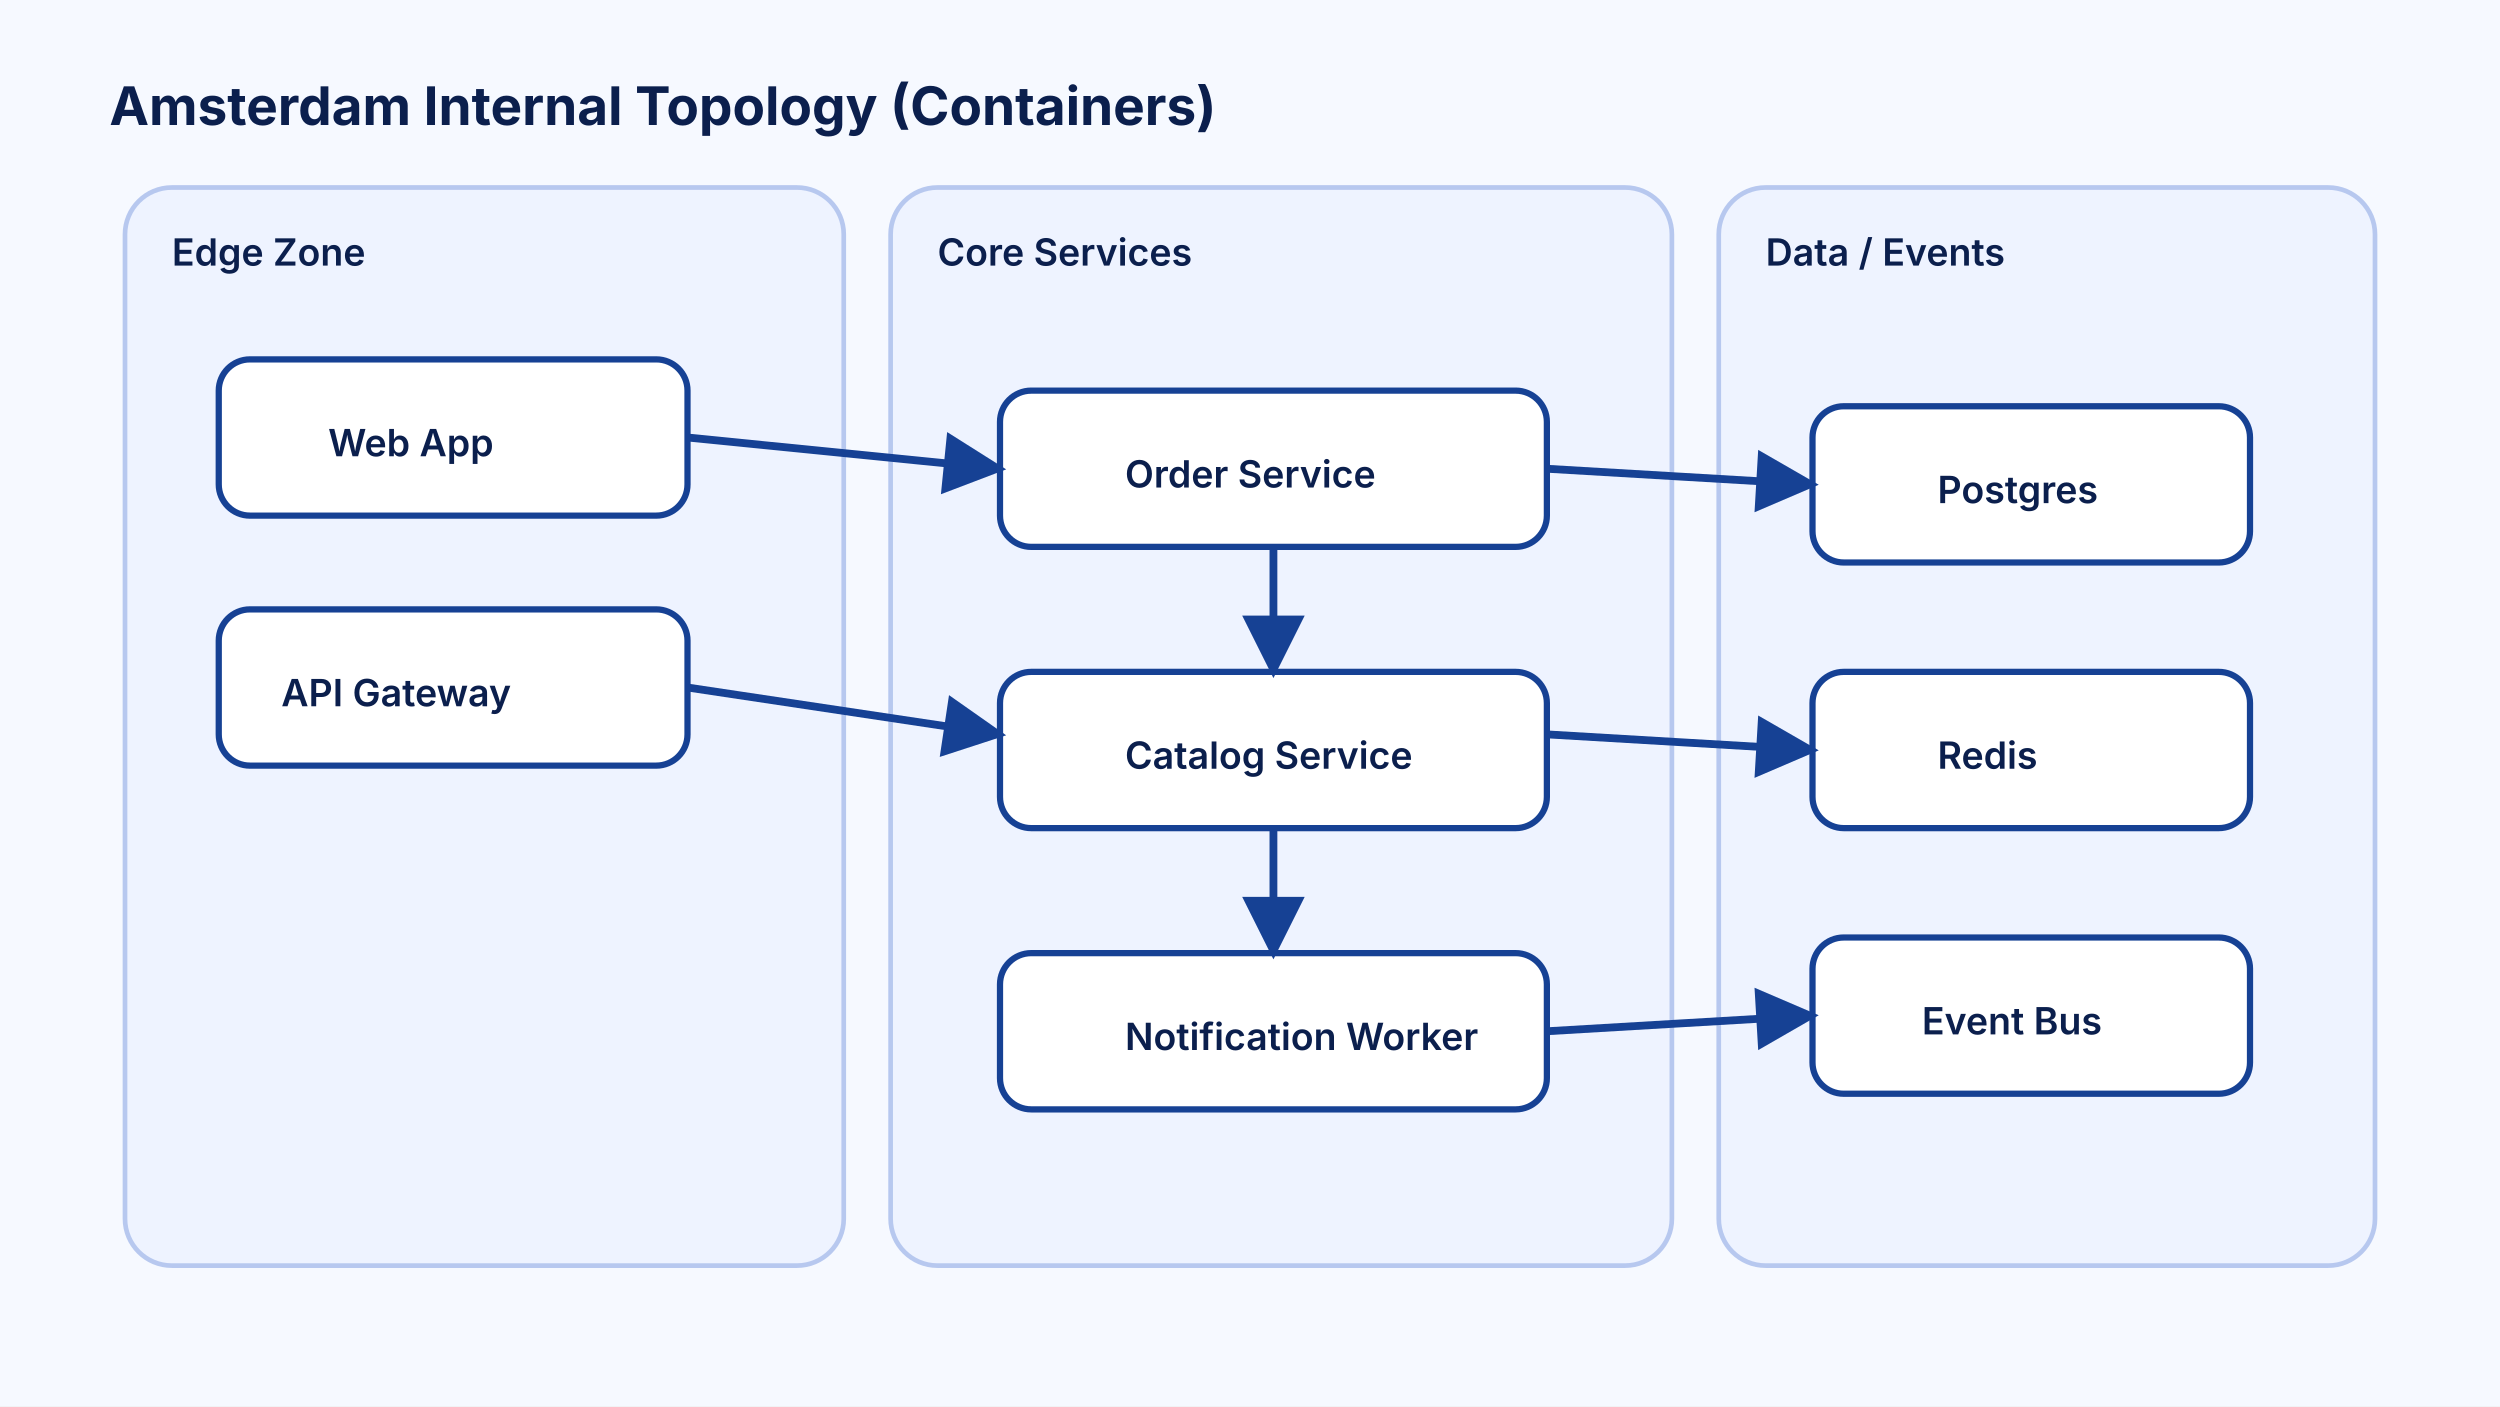
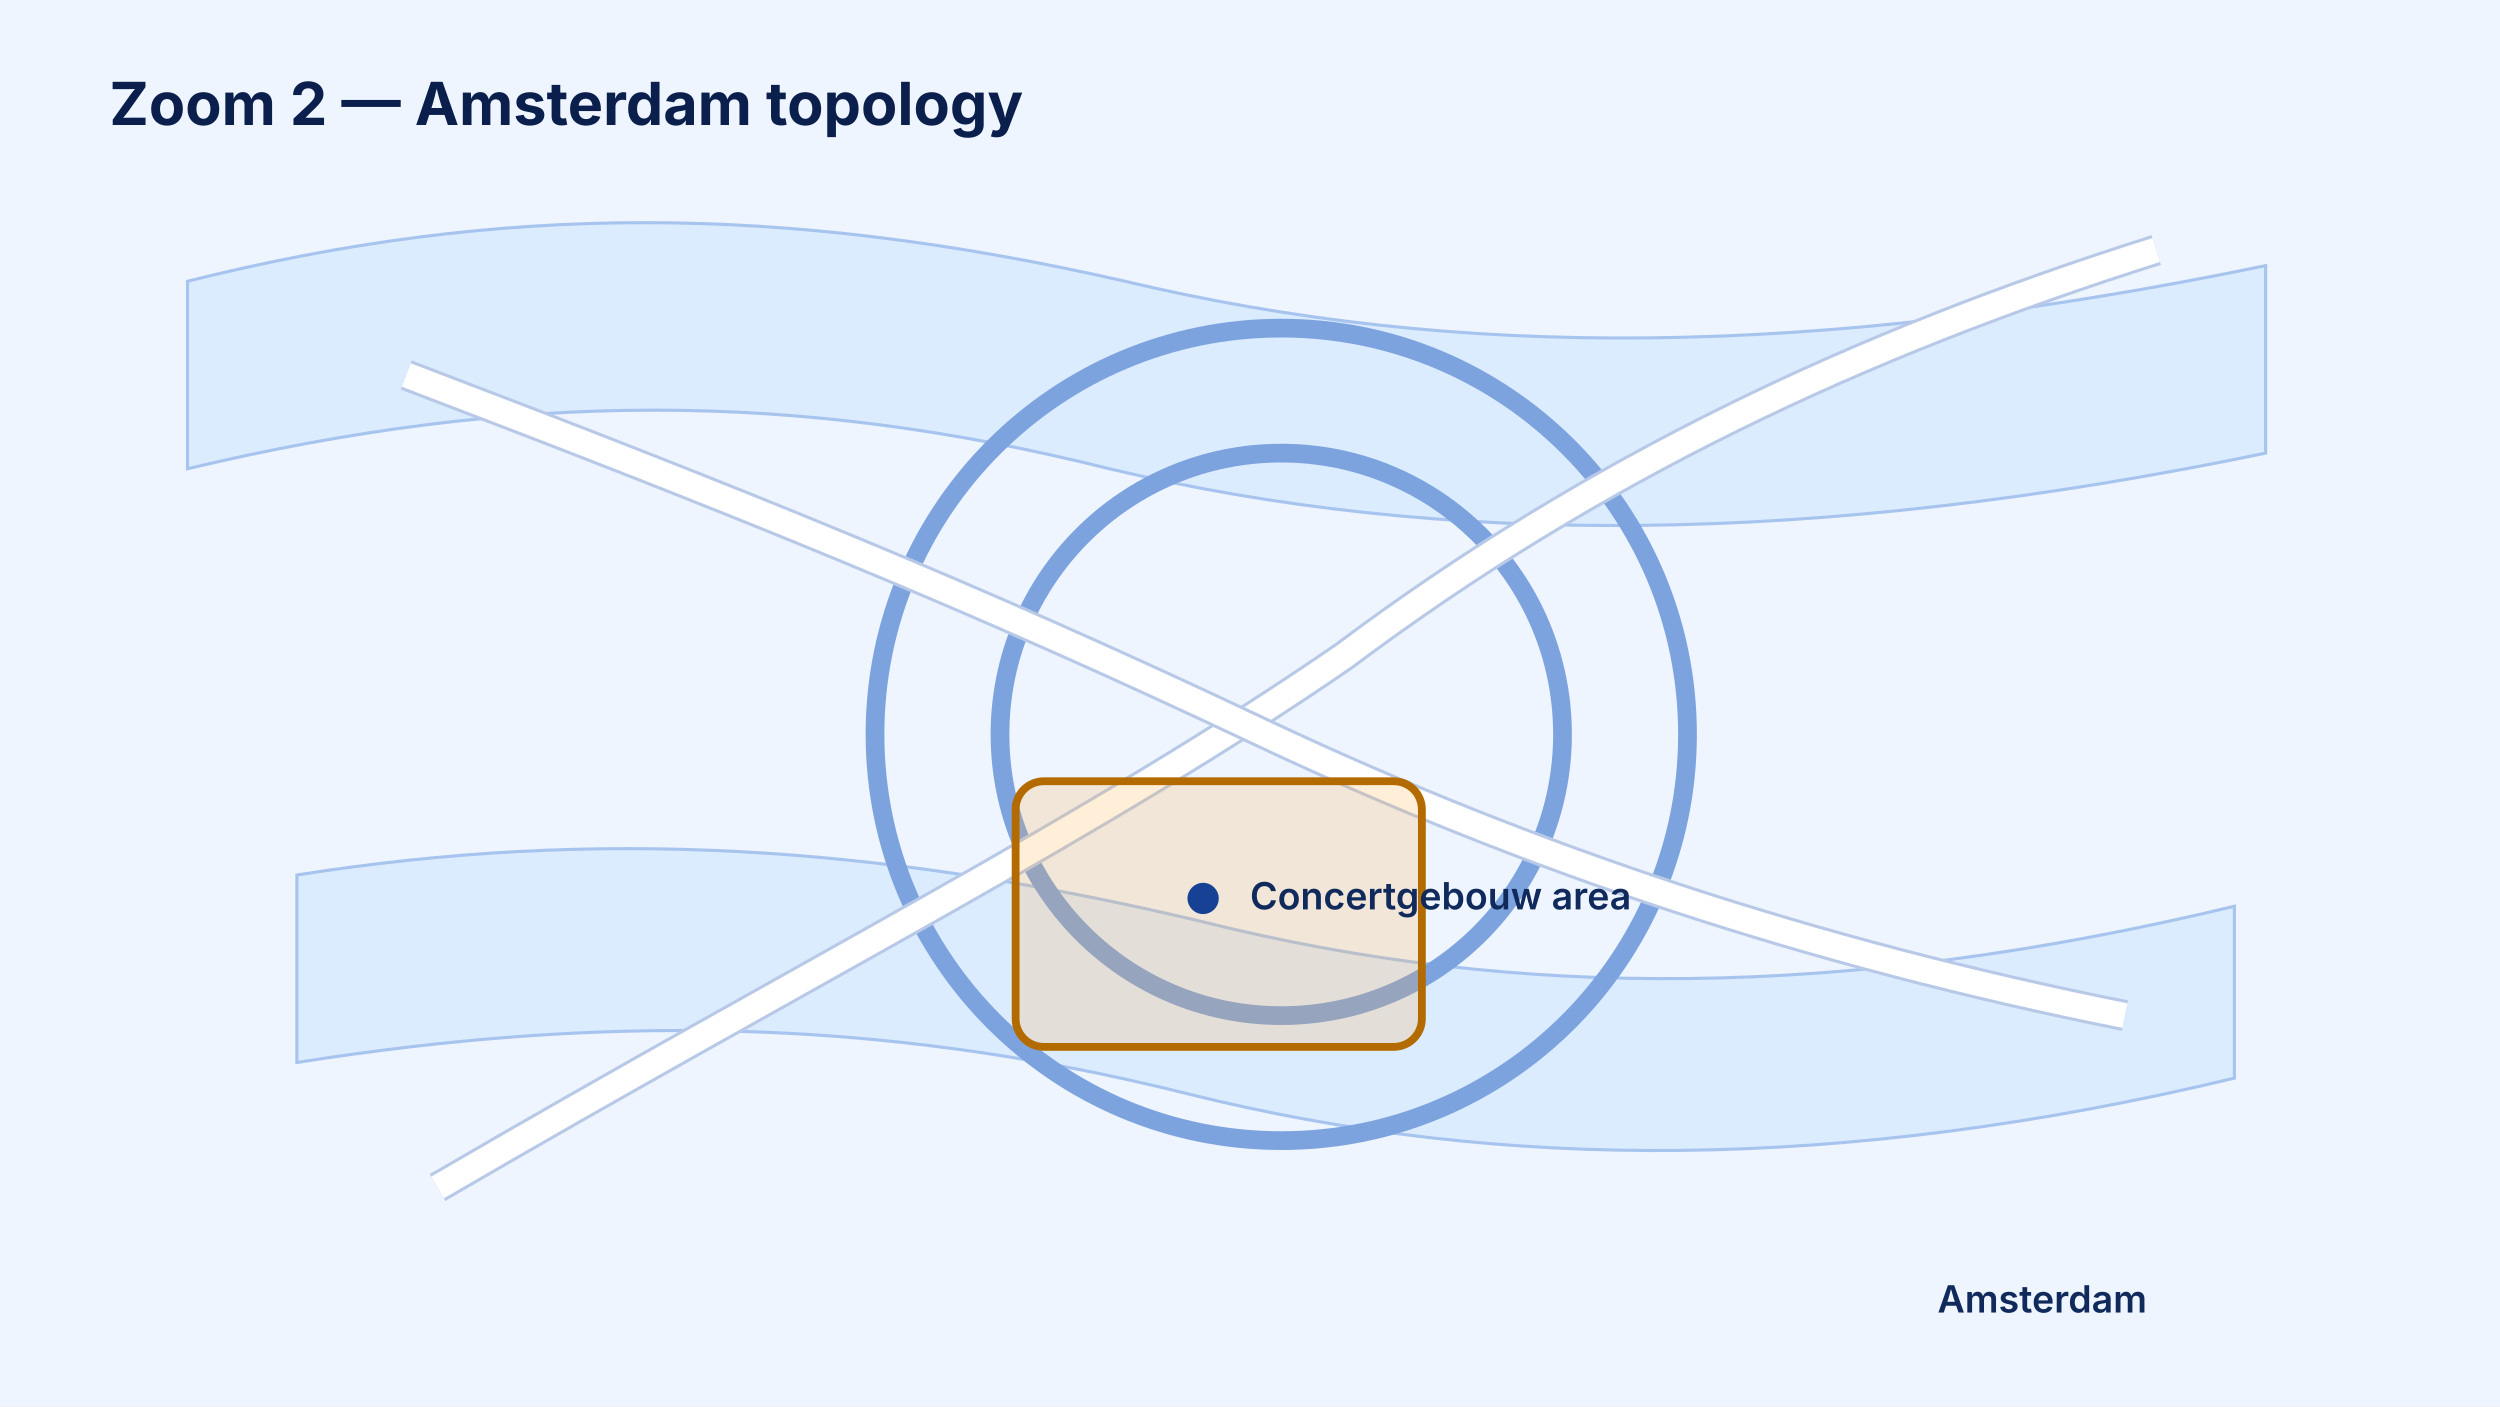
<svg xmlns="http://www.w3.org/2000/svg" viewBox="0 0 1600 900" role="img" aria-labelledby="title desc">
  <defs>
    <style>
- .bg{fill:#f6f9ff}.zone{fill:#eef3ff;stroke:#b7c8ef;stroke-width:3}.node{fill:#fff;stroke:#164194;stroke-width:4}
- .txt{font:600 24px Inter,Arial,sans-serif;fill:#0b1f4d}.edge{stroke:#164194;stroke-width:5;fill:none;marker-end:url(#a)}
- .title{font:700 34px Inter,Arial,sans-serif;fill:#0b1f4d}
- </style>
-     <marker id="a" viewBox="0 0 10 10" refX="9" refY="5" markerWidth="8" markerHeight="8" orient="auto">
-       <path d="M0,0 L10,5 L0,10 z" fill="#164194" />
-     </marker>
+       .bg { fill: #eef5ff; }
+       .water { fill: #dcecff; stroke: #a7c4ef; stroke-width: 2; }
+       .road { fill: none; stroke: #ffffff; stroke-width: 16; }
+       .road-outline { fill: none; stroke: #b8c9e8; stroke-width: 20; }
+       .ring { fill: none; stroke: #7da3df; stroke-width: 12; }
+       .highlight { fill: rgba(255, 172, 64, 0.20); stroke: #b36b00; stroke-width: 5; }
+       .poi { fill: #164194; }
+       .txt { font: 600 24px Inter, Arial, sans-serif; fill: #102a5c; }
+       .title { font: 700 38px Inter, Arial, sans-serif; fill: #0b1f4d; }
+     </style>
  </defs>
-   <rect class="bg" width="1600" height="900" />
-   <text class="title" x="70" y="80">Amsterdam Internal Topology (Containers)</text>
-   <rect class="zone" x="80" y="120" width="460" height="690" rx="30" />
-   <text class="txt" x="110" y="170">Edge Zone</text>
-   <rect class="zone" x="570" y="120" width="500" height="690" rx="30" />
-   <text class="txt" x="600" y="170">Core Services</text>
-   <rect class="zone" x="1100" y="120" width="420" height="690" rx="30" />
-   <text class="txt" x="1130" y="170">Data / Events</text>
-   <rect class="node" x="140" y="230" width="300" height="100" rx="20" />
-   <text class="txt" x="210" y="292">Web App</text>
-   <rect class="node" x="140" y="390" width="300" height="100" rx="20" />
-   <text class="txt" x="180" y="452">API Gateway</text>
-   <rect class="node" x="640" y="250" width="350" height="100" rx="20" />
-   <text class="txt" x="720" y="312">Order Service</text>
-   <rect class="node" x="640" y="430" width="350" height="100" rx="20" />
-   <text class="txt" x="720" y="492">Catalog Service</text>
-   <rect class="node" x="640" y="610" width="350" height="100" rx="20" />
-   <text class="txt" x="720" y="672">Notification Worker</text>
-   <rect class="node" x="1160" y="260" width="280" height="100" rx="20" />
-   <text class="txt" x="1240" y="322">Postgres</text>
-   <rect class="node" x="1160" y="430" width="280" height="100" rx="20" />
-   <text class="txt" x="1240" y="492">Redis</text>
-   <rect class="node" x="1160" y="600" width="280" height="100" rx="20" />
-   <text class="txt" x="1230" y="662">Event Bus</text>
-   <path class="edge" d="M440 280 L640 300" />
-   <path class="edge" d="M440 440 L640 470" />
-   <path class="edge" d="M815 350 L815 430" />
-   <path class="edge" d="M990 300 L1160 310" />
-   <path class="edge" d="M990 470 L1160 480" />
-   <path class="edge" d="M990 660 L1160 650" />
-   <path class="edge" d="M815 530 L815 610" />
+   <rect class="bg" x="0" y="0" width="1600" height="900" />
+   <text class="title" x="70" y="80">Zoom 2 — Amsterdam topology</text>
+   <path class="water" d="M120 180 C320 130 500 130 720 180 C930 230 1160 230 1450 170 L1450 290 C1160 350 920 350 710 300 C510 250 330 250 120 300 Z" />
+   <path class="water" d="M190 560 C380 530 560 540 770 590 C970 640 1180 640 1430 580 L1430 690 C1180 750 960 750 760 700 C560 650 380 650 190 680 Z" />
+   <circle class="ring" cx="820" cy="470" r="260" />
+   <circle class="ring" cx="820" cy="470" r="180" />
+   <path class="road-outline" d="M280 760 C520 620 700 530 860 420 C1020 300 1190 220 1380 160" />
+   <path class="road" d="M280 760 C520 620 700 530 860 420 C1020 300 1190 220 1380 160" />
+   <path class="road-outline" d="M260 240 C470 320 620 380 810 470 C980 550 1160 610 1360 650" />
+   <path class="road" d="M260 240 C470 320 620 380 810 470 C980 550 1160 610 1360 650" />
+   <rect class="highlight" x="650" y="500" width="260" height="170" rx="18" />
+   <circle class="poi" cx="770" cy="575" r="10" />
+   <text class="txt" x="800" y="582">Concertgebouw area</text>
+   <text class="txt" x="1240" y="840">Amsterdam</text>
</svg>
